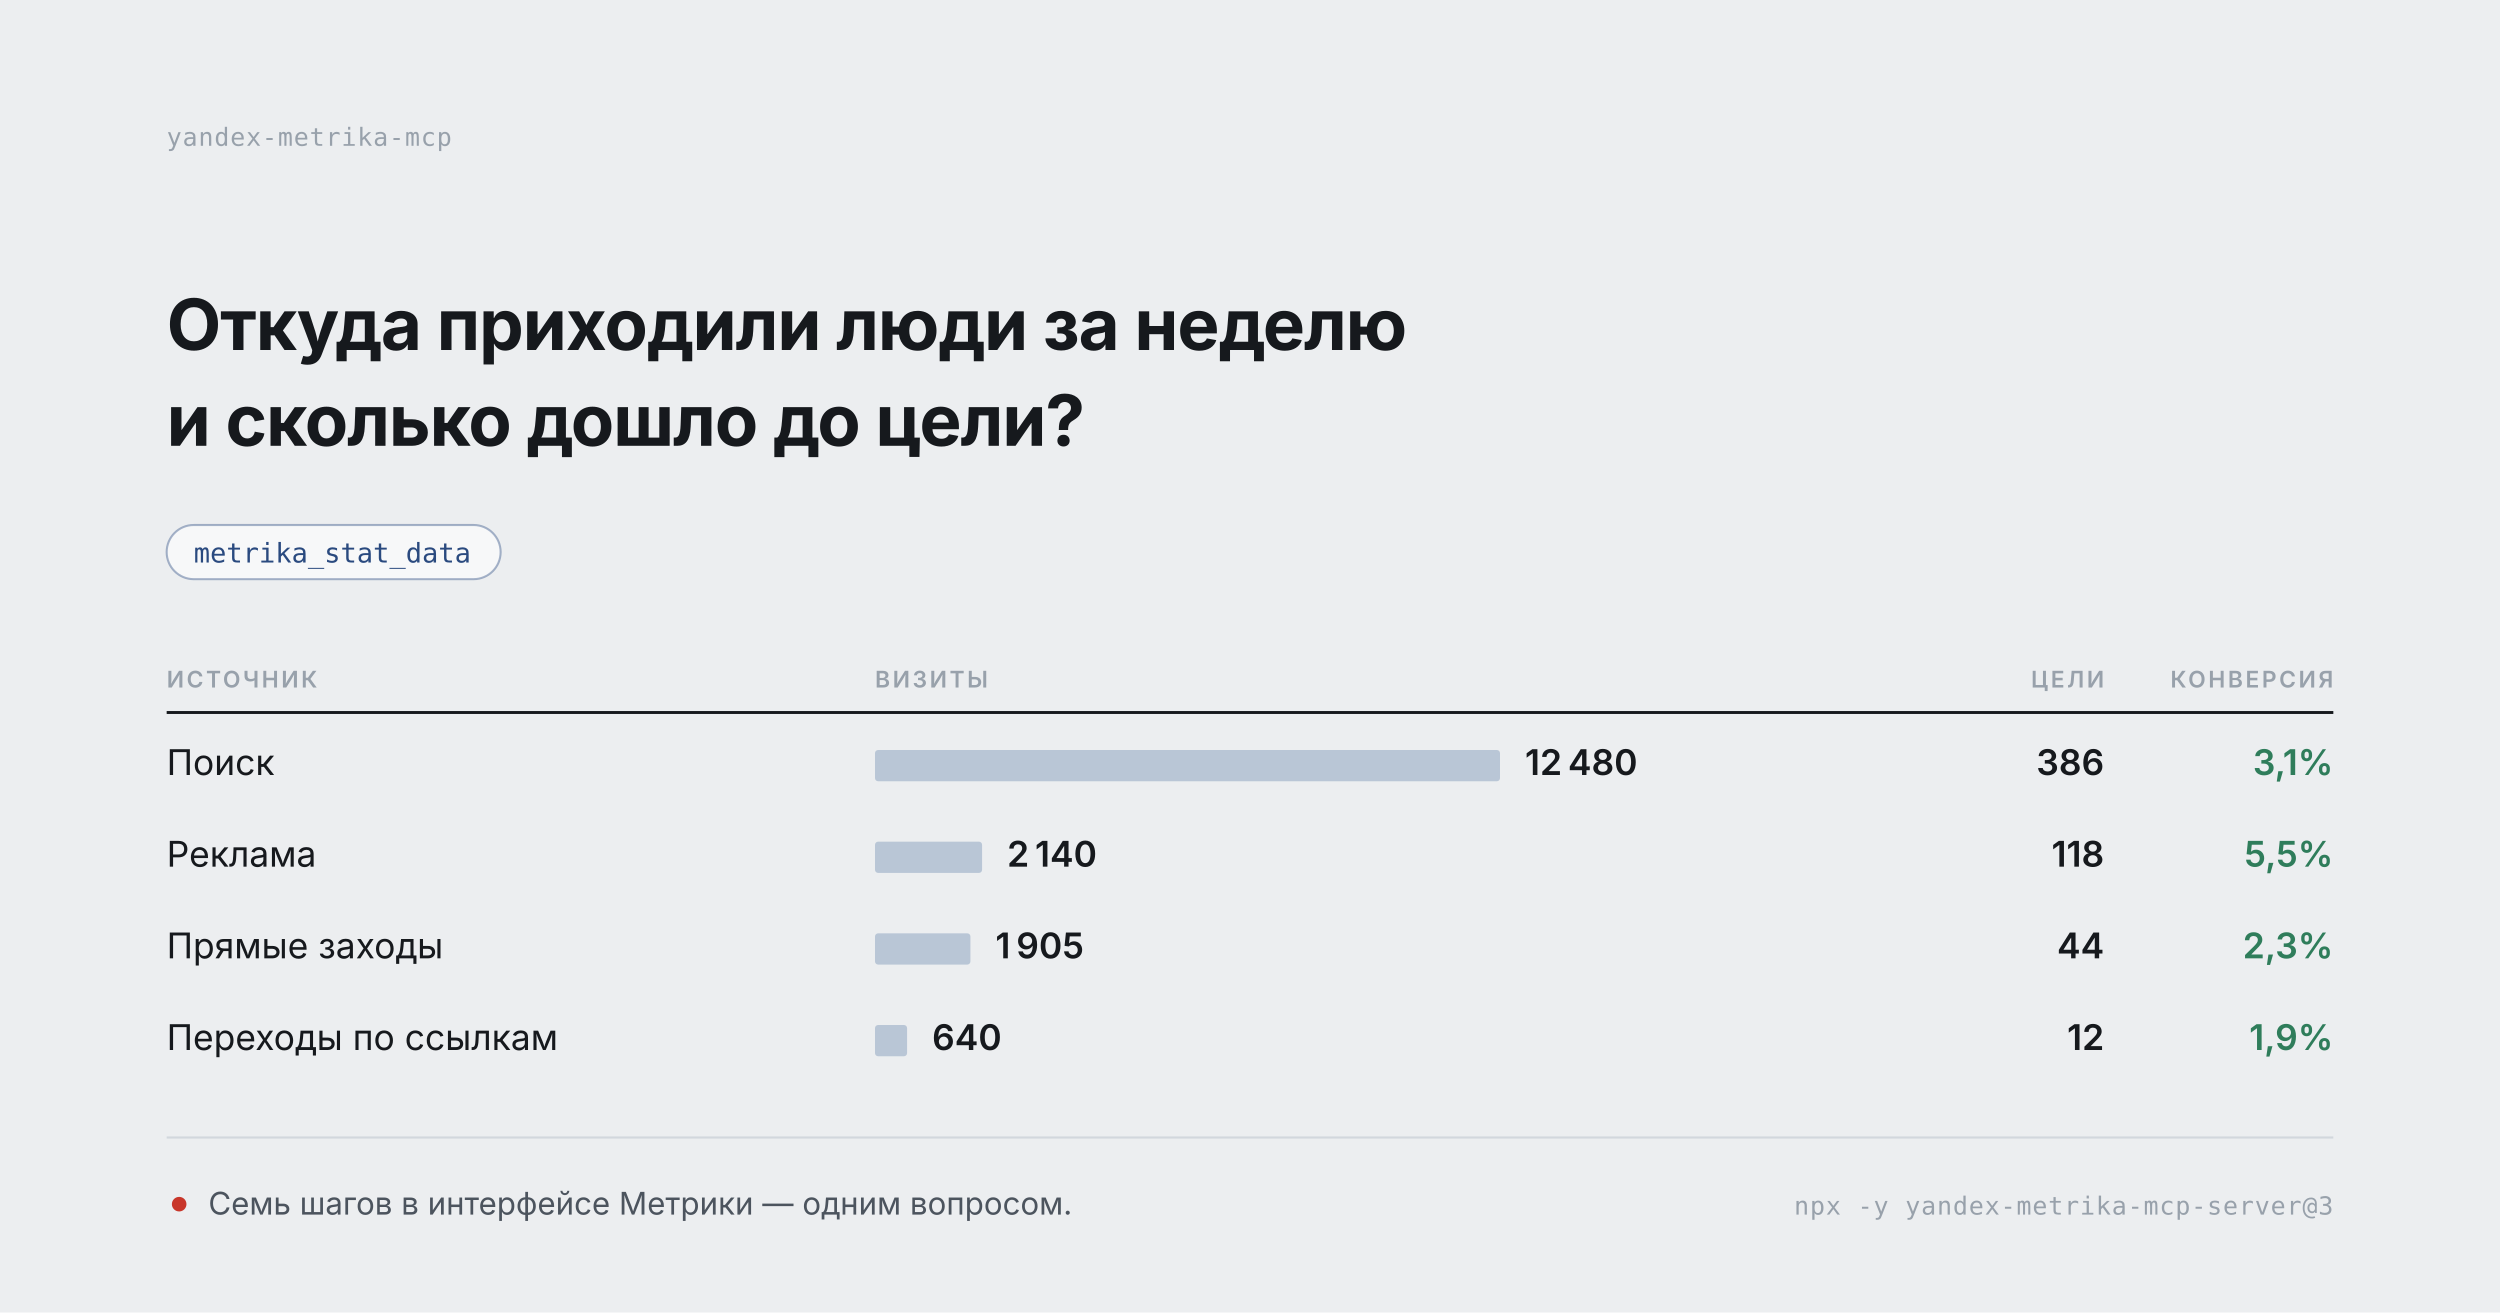
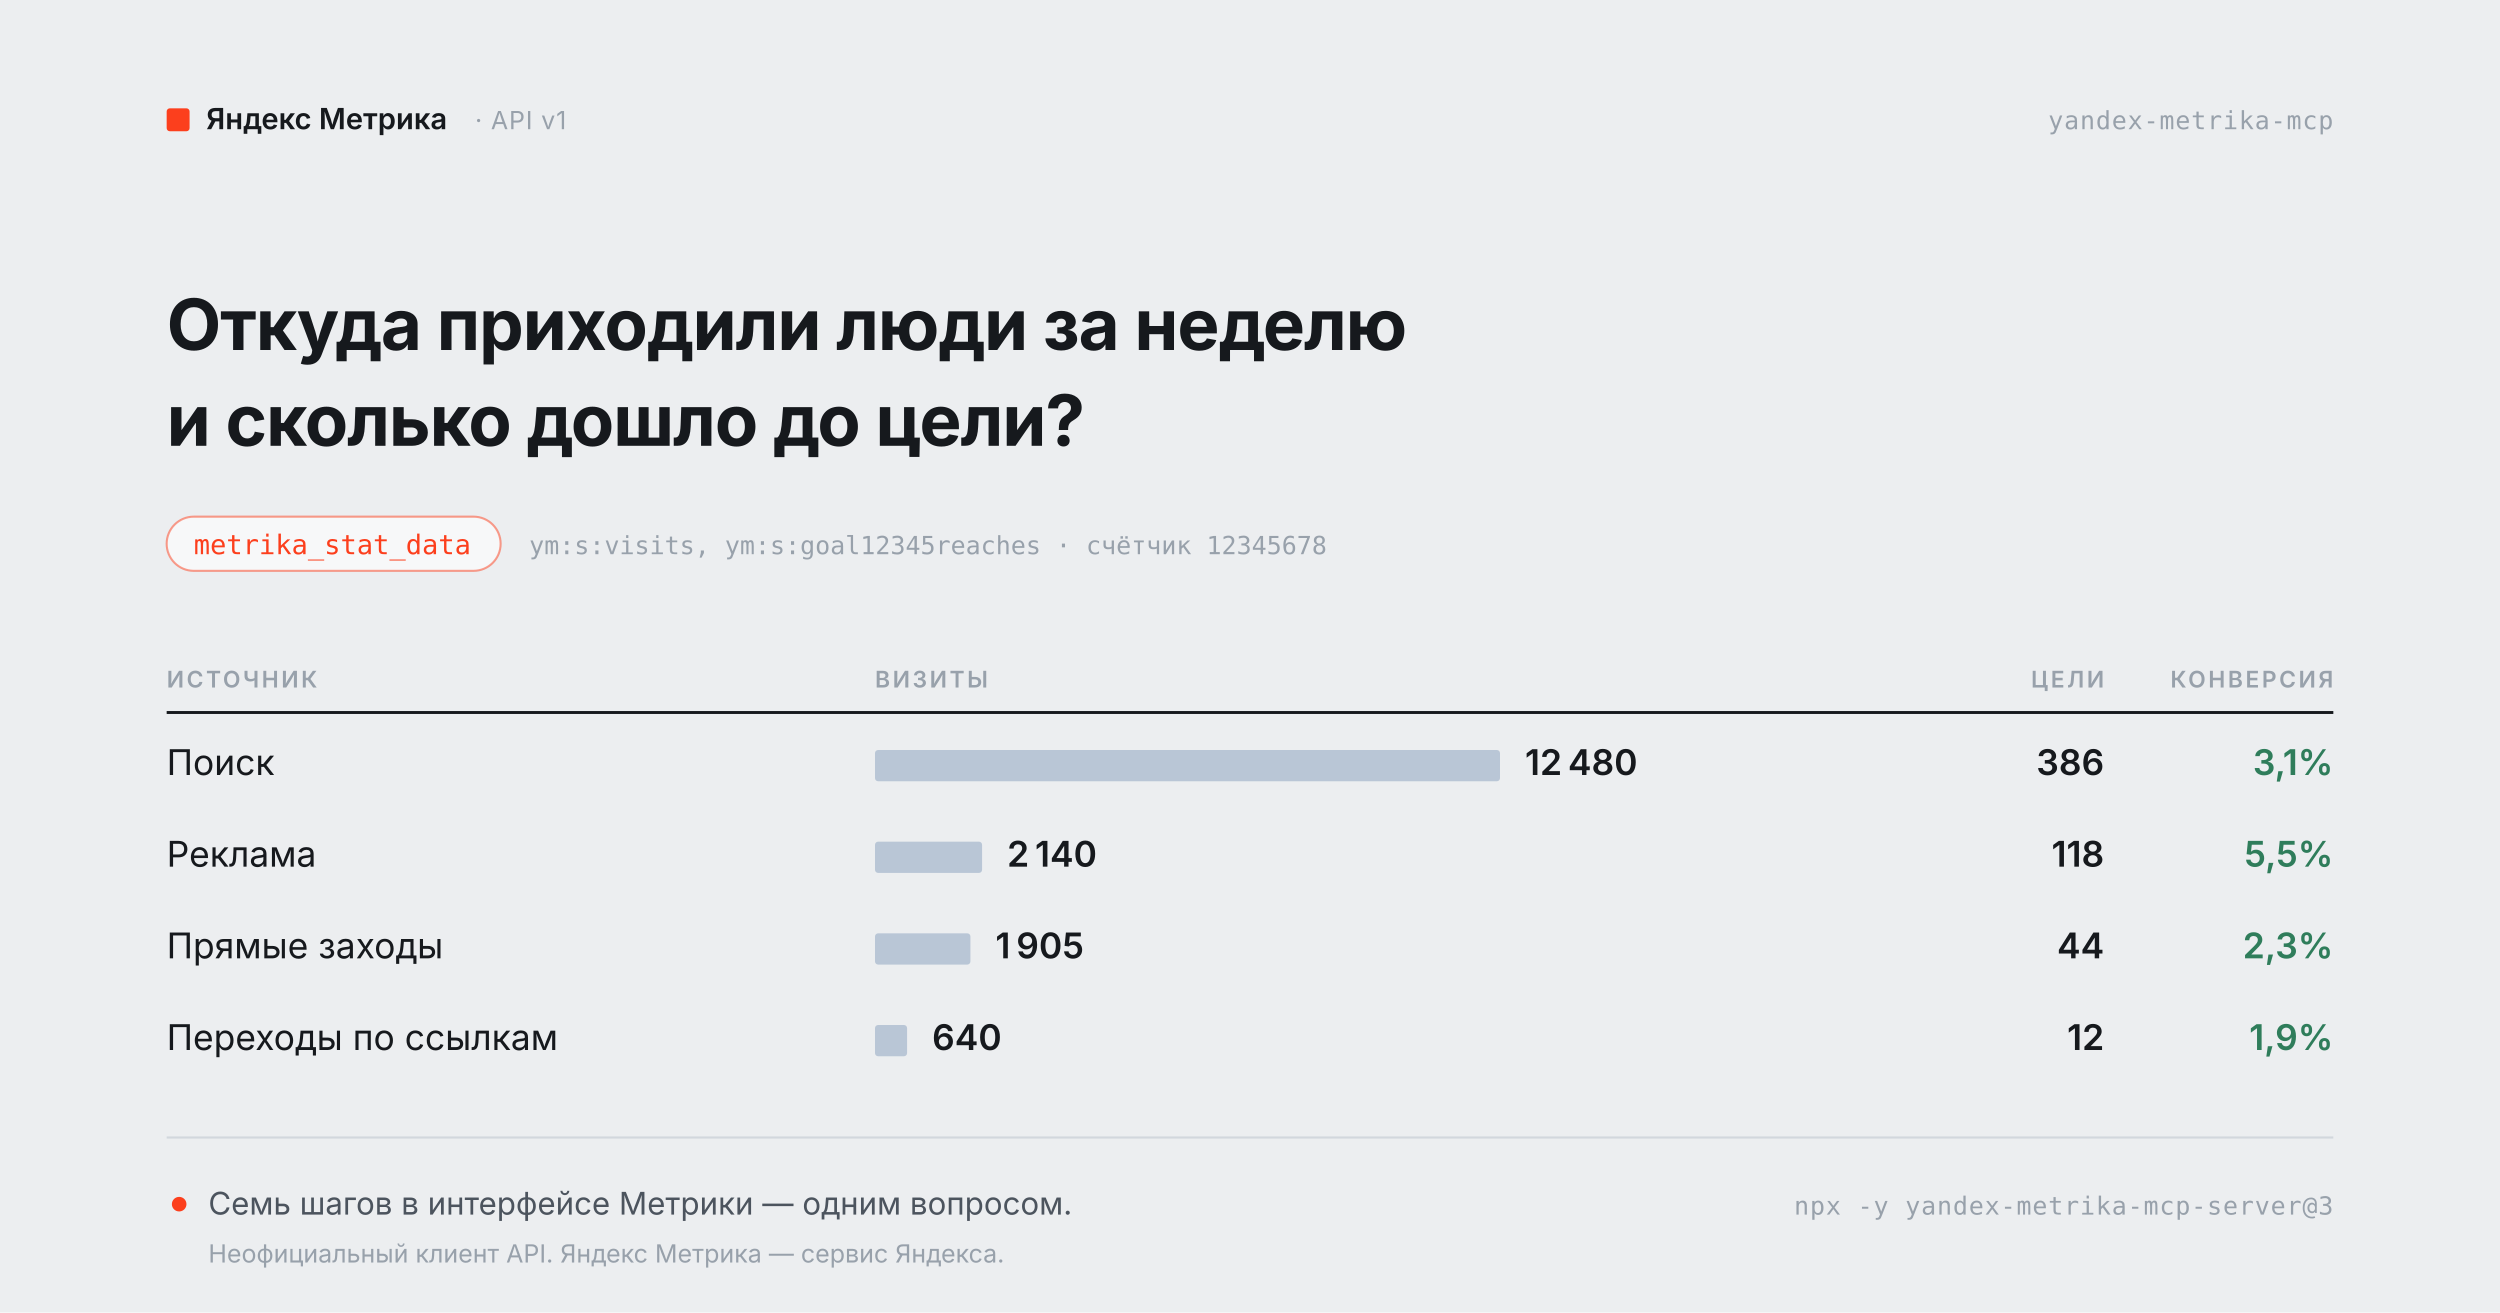
<svg xmlns="http://www.w3.org/2000/svg" viewBox="0 0 1200 630" width="1200" height="630" role="img" aria-label="Вопрос обычными словами «Откуда приходили люди за неделю и сколько дошло до цели» и ответ таблицей: источники трафика с визитами, достигнутыми целями и конверсией">
  <style>
  .sans { font-family: "Golos Text", -apple-system, "Segoe UI", system-ui, sans-serif; }
  .mono { font-family: ui-monospace, "SF Mono", Menlo, Consolas, monospace; }
  .tag { font-size: 12px; fill: #98a1ab; letter-spacing: .4px; }
  .q { font-size: 34px; font-weight: 700; fill: #16191d; letter-spacing: -.5px; }
-   .chiptext { font-size: 13px; fill: #2a4a7f; }
+   .brand { font-size: 14px; fill: #16191d; font-weight: 600; }
+   .chiptext { font-size: 13px; fill: #fc3f1d; }
+   .meas { font-size: 12px; fill: #98a1ab; }
+   .disc { font-size: 12px; fill: #98a1ab; }
  .th { font-size: 11px; letter-spacing: 1.2px; fill: #98a1ab; font-weight: 600; }
  .td { font-size: 17px; fill: #16191d; }
  .num { font-size: 17px; fill: #16191d; font-weight: 600; font-variant-numeric: tabular-nums; }
  .cr { fill: #2f7d5b; }
  .foottext { font-size: 15px; fill: #4c545e; }
  .q1 { animation: fade 8s linear infinite; animation-delay: .2s; }
  .q2 { animation: fade 8s linear infinite; animation-delay: .7s; }
  .chip { animation: fade 8s linear infinite; animation-delay: 1.3s; }
  .row { animation: fade 8s linear infinite; }
  .bar { animation: grow 8s linear infinite; transform-origin: left center; }
  .foot { animation: fade 8s linear infinite; animation-delay: 3.3s; }
  @keyframes fade { 0%, 4% { opacity: 0; } 12%, 92% { opacity: 1; } 98%, 100% { opacity: 0; } }
  @keyframes grow { 0%, 4% { transform: scaleX(0); } 14%, 92% { transform: scaleX(1); } 98%, 100% { transform: scaleX(0); } }
  @media (prefers-reduced-motion: reduce) {
    .q1, .q2, .chip, .row, .foot { animation: none; opacity: 1; }
    .bar { animation: none; transform: scaleX(1); }
  }
</style>
  <rect width="1200" height="630" fill="#eceef0" />
-   <text class="mono tag" x="80" y="70">yandex-metrika-mcp</text>
+   <rect x="80" y="52" width="11" height="11" rx="1.5" fill="#fc3f1d" />
+   <text class="sans brand" x="99" y="62">Яндекс Метрика</text>
+   <text class="sans tag" x="228" y="62">· API v1</text>
+   <text class="mono tag" x="1120" y="62" text-anchor="end">yandex-metrika-mcp</text>
  <g class="q1">
    <text class="sans q" x="80" y="168">Откуда приходили люди за неделю</text>
  </g>
  <g class="q2">
    <text class="sans q" x="80" y="214">и сколько дошло до цели?</text>
  </g>
  <g class="chip">
-     <rect x="80" y="252" width="160.3" height="26" rx="13" fill="#f7f8f9" stroke="#2a4a7f" stroke-opacity=".4" />
-     <text class="mono chiptext" x="93" y="270">metrika_stat_data</text>
+     <rect x="80" y="248" width="160.3" height="26" rx="13" fill="#f7f8f9" stroke="#fc3f1d" stroke-opacity=".5" />
+     <text class="mono chiptext" x="93" y="266">metrika_stat_data</text>
+     <text class="mono meas" x="254" y="266">ym:s:visits, ym:s:goal12345reaches · счётчик 12345678</text>
  </g>
  <text class="sans th" x="80" y="330">ИСТОЧНИК</text>
  <text class="sans th" x="420" y="330">ВИЗИТЫ</text>
  <text class="sans th" x="1010" y="330" text-anchor="end">ЦЕЛИ</text>
  <text class="sans th" x="1120" y="330" text-anchor="end">КОНВЕРСИЯ</text>
  <line x1="80" y1="342" x2="1120" y2="342" stroke="#16191d" stroke-width="1.4" />
  <g class="row" style="animation-delay:1.80s">
    <text class="sans td" x="80" y="372">Поиск</text>
    <rect class="bar" x="420" y="360" width="300.0" height="15" rx="1.5" fill="#b9c6d6" style="animation-delay:1.90s" />
    <text class="sans num" x="732.0" y="372">12 480</text>
    <text class="sans num" x="1010" y="372" text-anchor="end">386</text>
    <text class="sans num cr" x="1120" y="372" text-anchor="end">3,1%</text>
  </g>
  <g class="row" style="animation-delay:2.10s">
    <text class="sans td" x="80" y="416">Реклама</text>
    <rect class="bar" x="420" y="404" width="51.4" height="15" rx="1.5" fill="#b9c6d6" style="animation-delay:2.20s" />
    <text class="sans num" x="483.4" y="416">2 140</text>
    <text class="sans num" x="1010" y="416" text-anchor="end">118</text>
    <text class="sans num cr" x="1120" y="416" text-anchor="end">5,5%</text>
  </g>
  <g class="row" style="animation-delay:2.40s">
    <text class="sans td" x="80" y="460">Прямые заходы</text>
    <rect class="bar" x="420" y="448" width="45.8" height="15" rx="1.5" fill="#b9c6d6" style="animation-delay:2.50s" />
    <text class="sans num" x="477.8" y="460">1 905</text>
    <text class="sans num" x="1010" y="460" text-anchor="end">44</text>
    <text class="sans num cr" x="1120" y="460" text-anchor="end">2,3%</text>
  </g>
  <g class="row" style="animation-delay:2.70s">
    <text class="sans td" x="80" y="504">Переходы по ссылкам</text>
    <rect class="bar" x="420" y="492" width="15.4" height="15" rx="1.5" fill="#b9c6d6" style="animation-delay:2.80s" />
    <text class="sans num" x="447.4" y="504">640</text>
    <text class="sans num" x="1010" y="504" text-anchor="end">12</text>
    <text class="sans num cr" x="1120" y="504" text-anchor="end">1,9%</text>
  </g>
  <g class="foot">
    <line x1="80" y1="546" x2="1120" y2="546" stroke="#d2d7dd" />
-     <circle cx="86" cy="578" r="3.5" fill="#c8362a" />
+     <circle cx="86" cy="578" r="3.5" fill="#fc3f1d" />
    <text class="sans foottext" x="100" y="583">Семь шагов в интерфейсе Метрики — одним вопросом.</text>
    <text class="mono tag" x="1120" y="583" text-anchor="end">npx -y yandex-metrika-mcp-server@3</text>
+     <text class="sans disc" x="100" y="606">Неофициальный клиент API. Яндекс Метрика — сервис Яндекса.</text>
  </g>
</svg>
